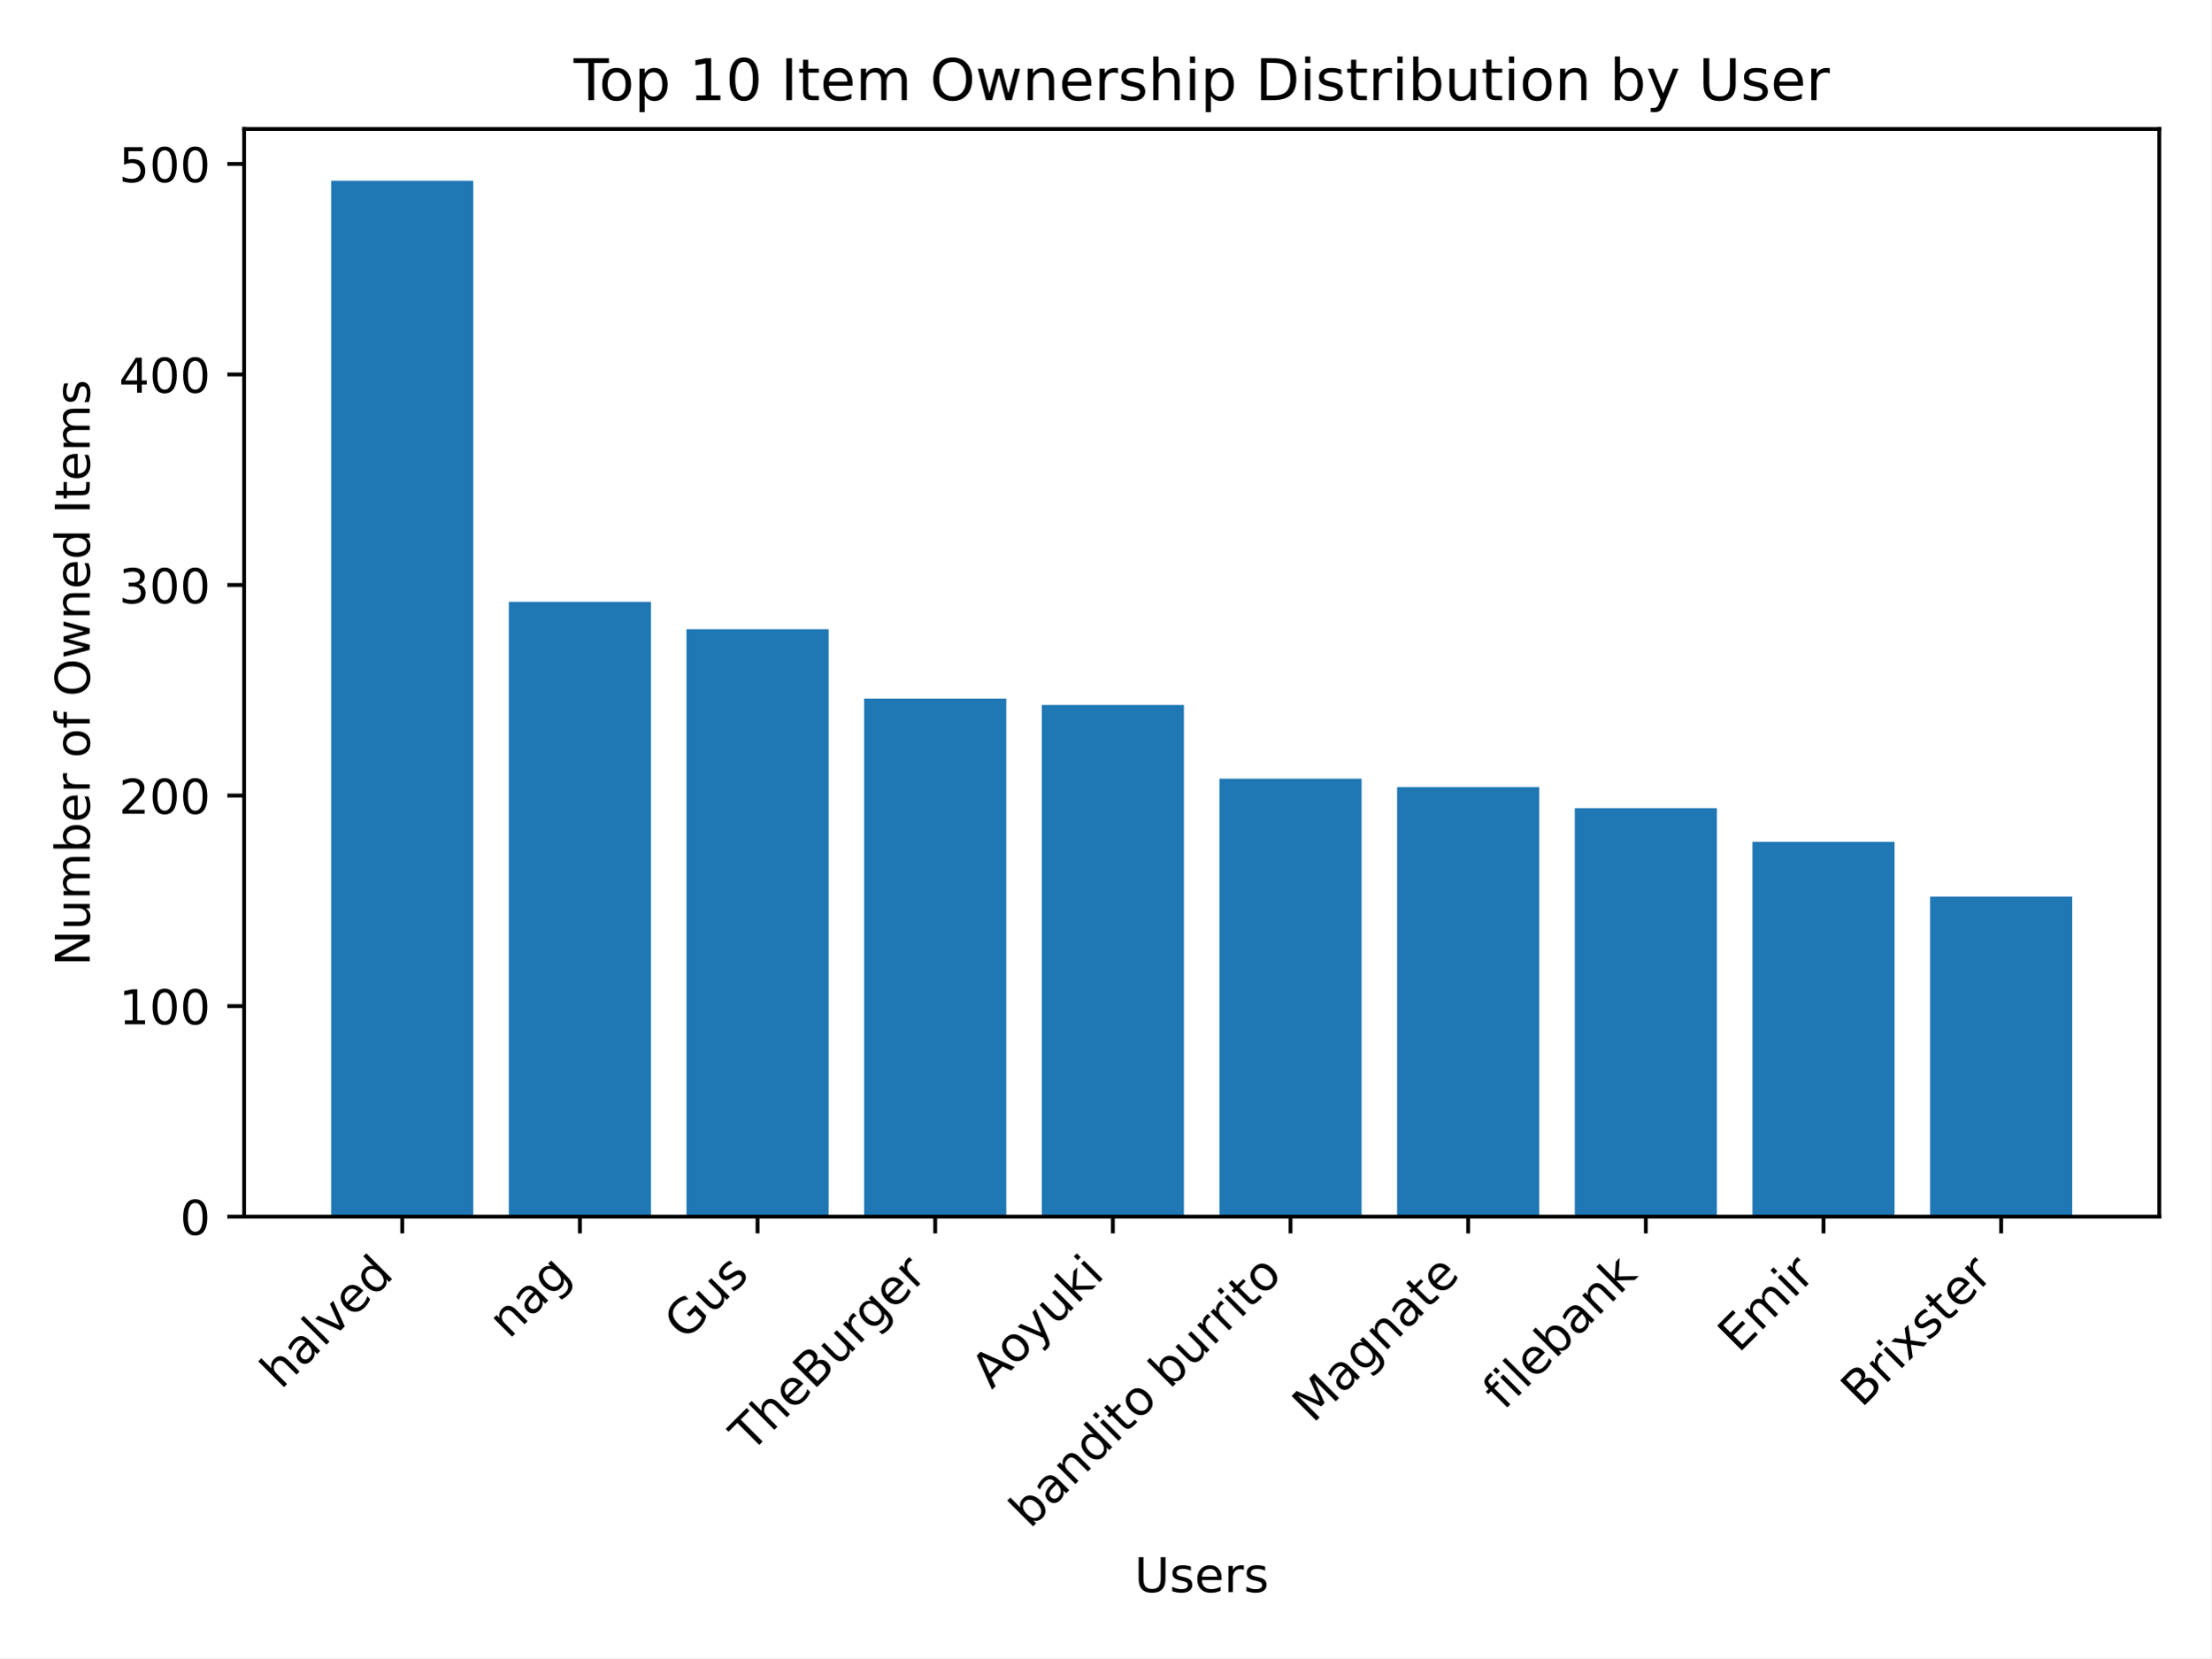
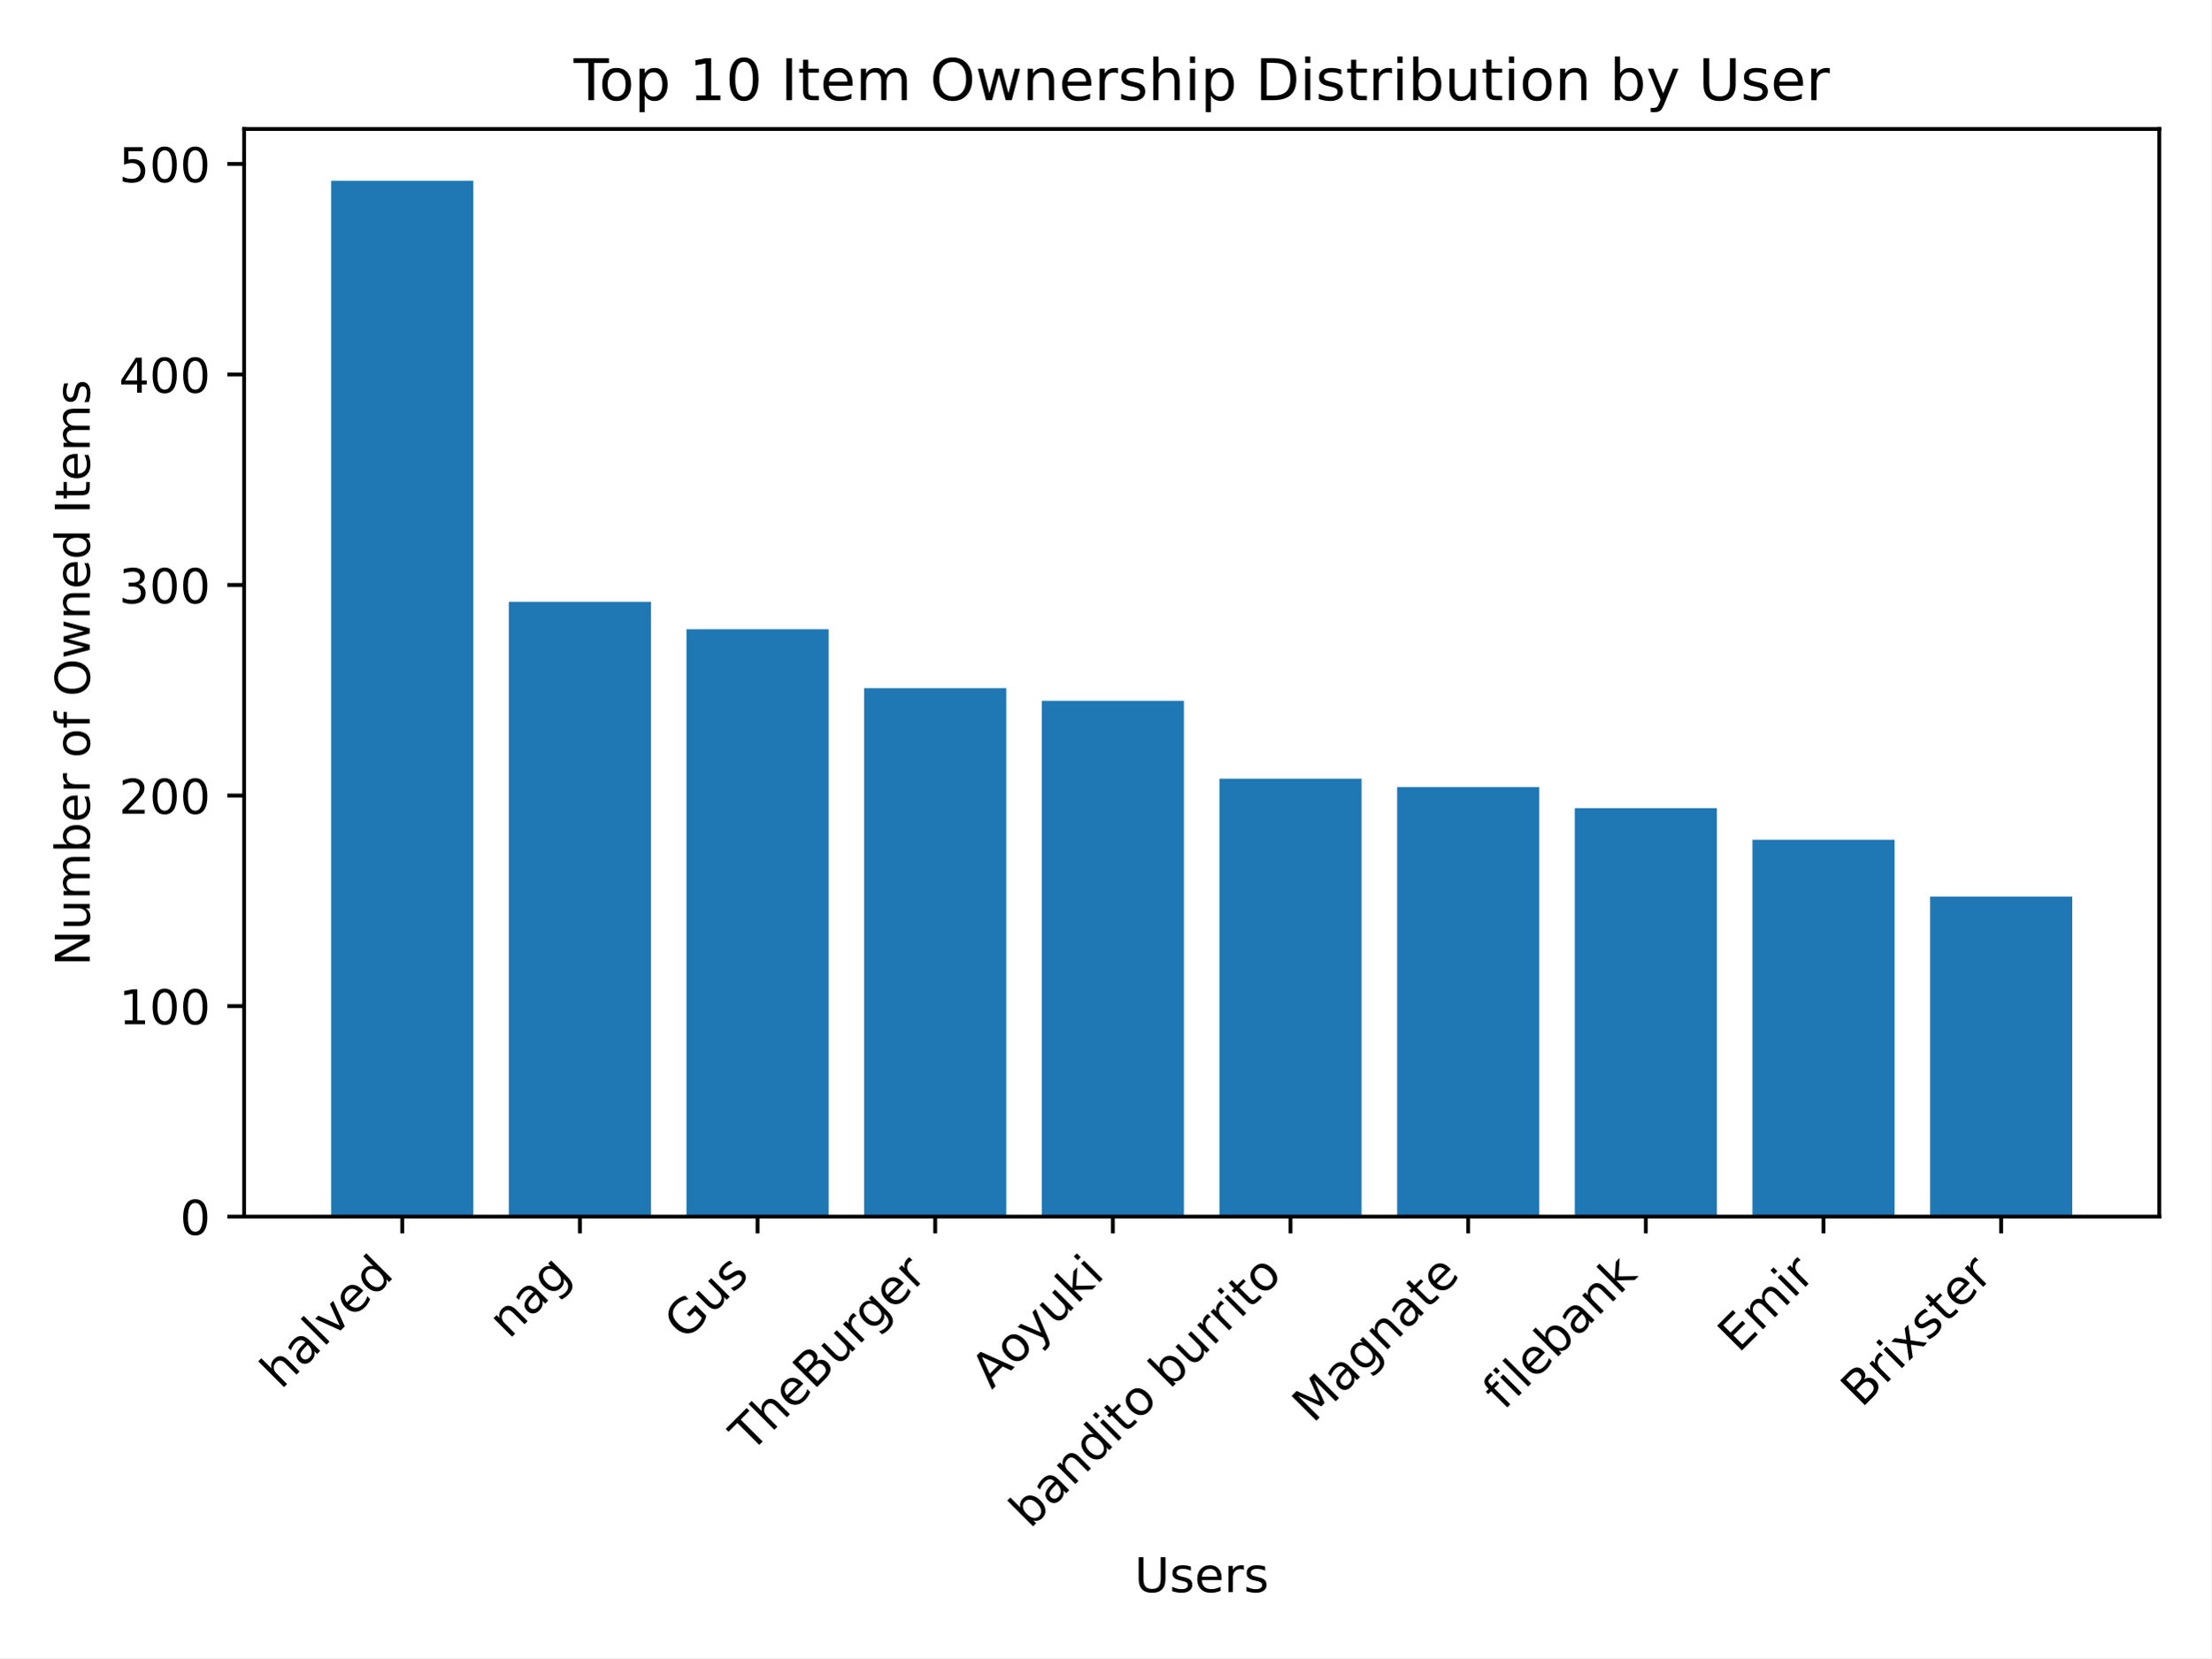
<svg xmlns="http://www.w3.org/2000/svg" xmlns:xlink="http://www.w3.org/1999/xlink" width="460.8pt" height="345.6pt" viewBox="0 0 460.8 345.6" version="1.1">
  <defs>
    <style type="text/css">*{stroke-linejoin: round; stroke-linecap: butt}</style>
  </defs>
  <g id="figure_1">
    <g id="patch_1">
      <path d="M 0 345.6  L 460.8 345.6  L 460.8 0  L 0 0  z " style="fill: #ffffff" />
    </g>
    <g id="axes_1">
      <g id="patch_2">
        <path d="M 50.87 253.581  L 450 253.581  L 450 26.88  L 50.87 26.88  z " style="fill: #ffffff" />
      </g>
      <g id="patch_3">
-         <path d="M 69.012 253.581  L 98.632 253.581  L 98.632 37.675  L 69.012 37.675  z " clip-path="url(#p9bdb648dc7)" style="fill: #1f77b4" />
+         <path d="M 69.012 253.581  L 98.632 253.581  L 98.632 37.675  L 69.012 37.675  z " clip-path="url(#p58c240622d)" style="fill: #1f77b4" />
      </g>
      <g id="patch_4">
-         <path d="M 106.037 253.581  L 135.657 253.581  L 135.657 125.442  L 106.037 125.442  z " clip-path="url(#p9bdb648dc7)" style="fill: #1f77b4" />
+         <path d="M 106.037 253.581  L 135.657 253.581  L 135.657 125.442  L 106.037 125.442  z " clip-path="url(#p58c240622d)" style="fill: #1f77b4" />
      </g>
      <g id="patch_5">
-         <path d="M 143.062 253.581  L 172.682 253.581  L 172.682 131.146  L 143.062 131.146  z " clip-path="url(#p9bdb648dc7)" style="fill: #1f77b4" />
+         <path d="M 143.062 253.581  L 172.682 253.581  L 172.682 131.146  L 143.062 131.146  z " clip-path="url(#p58c240622d)" style="fill: #1f77b4" />
      </g>
      <g id="patch_6">
-         <path d="M 180.087 253.581  L 209.707 253.581  L 209.707 145.628  L 180.087 145.628  z " clip-path="url(#p9bdb648dc7)" style="fill: #1f77b4" />
+         <path d="M 180.087 253.581  L 209.707 253.581  L 209.707 143.434  L 180.087 143.434  z " clip-path="url(#p58c240622d)" style="fill: #1f77b4" />
      </g>
      <g id="patch_7">
-         <path d="M 217.112 253.581  L 246.732 253.581  L 246.732 146.944  L 217.112 146.944  z " clip-path="url(#p9bdb648dc7)" style="fill: #1f77b4" />
+         <path d="M 217.112 253.581  L 246.732 253.581  L 246.732 146.067  L 217.112 146.067  z " clip-path="url(#p58c240622d)" style="fill: #1f77b4" />
      </g>
      <g id="patch_8">
-         <path d="M 254.138 253.581  L 283.758 253.581  L 283.758 162.304  L 254.138 162.304  z " clip-path="url(#p9bdb648dc7)" style="fill: #1f77b4" />
+         <path d="M 254.138 253.581  L 283.758 253.581  L 283.758 162.304  L 254.138 162.304  z " clip-path="url(#p58c240622d)" style="fill: #1f77b4" />
      </g>
      <g id="patch_9">
-         <path d="M 291.163 253.581  L 320.783 253.581  L 320.783 164.059  L 291.163 164.059  z " clip-path="url(#p9bdb648dc7)" style="fill: #1f77b4" />
+         <path d="M 291.163 253.581  L 320.783 253.581  L 320.783 164.059  L 291.163 164.059  z " clip-path="url(#p58c240622d)" style="fill: #1f77b4" />
      </g>
      <g id="patch_10">
-         <path d="M 328.188 253.581  L 357.808 253.581  L 357.808 168.447  L 328.188 168.447  z " clip-path="url(#p9bdb648dc7)" style="fill: #1f77b4" />
+         <path d="M 328.188 253.581  L 357.808 253.581  L 357.808 168.447  L 328.188 168.447  z " clip-path="url(#p58c240622d)" style="fill: #1f77b4" />
      </g>
      <g id="patch_11">
-         <path d="M 365.213 253.581  L 394.833 253.581  L 394.833 175.468  L 365.213 175.468  z " clip-path="url(#p9bdb648dc7)" style="fill: #1f77b4" />
+         <path d="M 365.213 253.581  L 394.833 253.581  L 394.833 175.03  L 365.213 175.03  z " clip-path="url(#p58c240622d)" style="fill: #1f77b4" />
      </g>
      <g id="patch_12">
-         <path d="M 402.238 253.581  L 431.858 253.581  L 431.858 186.878  L 402.238 186.878  z " clip-path="url(#p9bdb648dc7)" style="fill: #1f77b4" />
+         <path d="M 402.238 253.581  L 431.858 253.581  L 431.858 186.878  L 402.238 186.878  z " clip-path="url(#p58c240622d)" style="fill: #1f77b4" />
      </g>
      <g id="matplotlib.axis_1">
        <g id="xtick_1">
          <g id="line2d_1">
            <defs>
-               <path id="mc1e81a8fdf" d="M 0 0  L 0 3.5  " style="stroke: #000000; stroke-width: 0.8" />
+               <path id="m0b0d31727a" d="M 0 0  L 0 3.5  " style="stroke: #000000; stroke-width: 0.8" />
            </defs>
            <g>
-               <use xlink:href="#mc1e81a8fdf" x="83.822" y="253.581" style="stroke: #000000; stroke-width: 0.8" />
+               <use xlink:href="#m0b0d31727a" x="83.822" y="253.581" style="stroke: #000000; stroke-width: 0.8" />
            </g>
          </g>
          <g id="text_1">
            <g transform="translate(58.54764 289.7576) rotate(-45) scale(0.1 -0.1)">
              <defs>
                <path id="DejaVuSans-68" d="M 3513 2113  L 3513 0  L 2938 0  L 2938 2094  Q 2938 2591 2744 2837  Q 2550 3084 2163 3084  Q 1697 3084 1428 2787  Q 1159 2491 1159 1978  L 1159 0  L 581 0  L 581 4863  L 1159 4863  L 1159 2956  Q 1366 3272 1645 3428  Q 1925 3584 2291 3584  Q 2894 3584 3203 3211  Q 3513 2838 3513 2113  z " transform="scale(0.015625)" />
                <path id="DejaVuSans-61" d="M 2194 1759  Q 1497 1759 1228 1600  Q 959 1441 959 1056  Q 959 750 1161 570  Q 1363 391 1709 391  Q 2188 391 2477 730  Q 2766 1069 2766 1631  L 2766 1759  L 2194 1759  z M 3341 1997  L 3341 0  L 2766 0  L 2766 531  Q 2569 213 2275 61  Q 1981 -91 1556 -91  Q 1019 -91 701 211  Q 384 513 384 1019  Q 384 1609 779 1909  Q 1175 2209 1959 2209  L 2766 2209  L 2766 2266  Q 2766 2663 2505 2880  Q 2244 3097 1772 3097  Q 1472 3097 1187 3025  Q 903 2953 641 2809  L 641 3341  Q 956 3463 1253 3523  Q 1550 3584 1831 3584  Q 2591 3584 2966 3190  Q 3341 2797 3341 1997  z " transform="scale(0.015625)" />
                <path id="DejaVuSans-6c" d="M 603 4863  L 1178 4863  L 1178 0  L 603 0  L 603 4863  z " transform="scale(0.015625)" />
                <path id="DejaVuSans-76" d="M 191 3500  L 800 3500  L 1894 563  L 2988 3500  L 3597 3500  L 2284 0  L 1503 0  L 191 3500  z " transform="scale(0.015625)" />
                <path id="DejaVuSans-65" d="M 3597 1894  L 3597 1613  L 953 1613  Q 991 1019 1311 708  Q 1631 397 2203 397  Q 2534 397 2845 478  Q 3156 559 3463 722  L 3463 178  Q 3153 47 2828 -22  Q 2503 -91 2169 -91  Q 1331 -91 842 396  Q 353 884 353 1716  Q 353 2575 817 3079  Q 1281 3584 2069 3584  Q 2775 3584 3186 3129  Q 3597 2675 3597 1894  z M 3022 2063  Q 3016 2534 2758 2815  Q 2500 3097 2075 3097  Q 1594 3097 1305 2825  Q 1016 2553 972 2059  L 3022 2063  z " transform="scale(0.015625)" />
                <path id="DejaVuSans-64" d="M 2906 2969  L 2906 4863  L 3481 4863  L 3481 0  L 2906 0  L 2906 525  Q 2725 213 2448 61  Q 2172 -91 1784 -91  Q 1150 -91 751 415  Q 353 922 353 1747  Q 353 2572 751 3078  Q 1150 3584 1784 3584  Q 2172 3584 2448 3432  Q 2725 3281 2906 2969  z M 947 1747  Q 947 1113 1208 752  Q 1469 391 1925 391  Q 2381 391 2643 752  Q 2906 1113 2906 1747  Q 2906 2381 2643 2742  Q 2381 3103 1925 3103  Q 1469 3103 1208 2742  Q 947 2381 947 1747  z " transform="scale(0.015625)" />
              </defs>
              <use xlink:href="#DejaVuSans-68" />
              <use xlink:href="#DejaVuSans-61" transform="translate(63.37891 0)" />
              <use xlink:href="#DejaVuSans-6c" transform="translate(124.6582 0)" />
              <use xlink:href="#DejaVuSans-76" transform="translate(152.4414 0)" />
              <use xlink:href="#DejaVuSans-65" transform="translate(211.6211 0)" />
              <use xlink:href="#DejaVuSans-64" transform="translate(273.1445 0)" />
            </g>
          </g>
        </g>
        <g id="xtick_2">
          <g id="line2d_2">
            <g>
-               <use xlink:href="#mc1e81a8fdf" x="120.847" y="253.581" style="stroke: #000000; stroke-width: 0.8" />
+               <use xlink:href="#m0b0d31727a" x="120.847" y="253.581" style="stroke: #000000; stroke-width: 0.8" />
            </g>
          </g>
          <g id="text_2">
            <g transform="translate(106.0732 279.257) rotate(-45) scale(0.1 -0.1)">
              <defs>
                <path id="DejaVuSans-6e" d="M 3513 2113  L 3513 0  L 2938 0  L 2938 2094  Q 2938 2591 2744 2837  Q 2550 3084 2163 3084  Q 1697 3084 1428 2787  Q 1159 2491 1159 1978  L 1159 0  L 581 0  L 581 3500  L 1159 3500  L 1159 2956  Q 1366 3272 1645 3428  Q 1925 3584 2291 3584  Q 2894 3584 3203 3211  Q 3513 2838 3513 2113  z " transform="scale(0.015625)" />
                <path id="DejaVuSans-67" d="M 2906 1791  Q 2906 2416 2648 2759  Q 2391 3103 1925 3103  Q 1463 3103 1205 2759  Q 947 2416 947 1791  Q 947 1169 1205 825  Q 1463 481 1925 481  Q 2391 481 2648 825  Q 2906 1169 2906 1791  z M 3481 434  Q 3481 -459 3084 -895  Q 2688 -1331 1869 -1331  Q 1566 -1331 1297 -1286  Q 1028 -1241 775 -1147  L 775 -588  Q 1028 -725 1275 -790  Q 1522 -856 1778 -856  Q 2344 -856 2625 -561  Q 2906 -266 2906 331  L 2906 616  Q 2728 306 2450 153  Q 2172 0 1784 0  Q 1141 0 747 490  Q 353 981 353 1791  Q 353 2603 747 3093  Q 1141 3584 1784 3584  Q 2172 3584 2450 3431  Q 2728 3278 2906 2969  L 2906 3500  L 3481 3500  L 3481 434  z " transform="scale(0.015625)" />
              </defs>
              <use xlink:href="#DejaVuSans-6e" />
              <use xlink:href="#DejaVuSans-61" transform="translate(63.37891 0)" />
              <use xlink:href="#DejaVuSans-67" transform="translate(124.6582 0)" />
            </g>
          </g>
        </g>
        <g id="xtick_3">
          <g id="line2d_3">
            <g>
-               <use xlink:href="#mc1e81a8fdf" x="157.872" y="253.581" style="stroke: #000000; stroke-width: 0.8" />
+               <use xlink:href="#m0b0d31727a" x="157.872" y="253.581" style="stroke: #000000; stroke-width: 0.8" />
            </g>
          </g>
          <g id="text_3">
            <g transform="translate(142.758 279.5973) rotate(-45) scale(0.1 -0.1)">
              <defs>
                <path id="DejaVuSans-47" d="M 3809 666  L 3809 1919  L 2778 1919  L 2778 2438  L 4434 2438  L 4434 434  Q 4069 175 3628 42  Q 3188 -91 2688 -91  Q 1594 -91 976 548  Q 359 1188 359 2328  Q 359 3472 976 4111  Q 1594 4750 2688 4750  Q 3144 4750 3555 4637  Q 3966 4525 4313 4306  L 4313 3634  Q 3963 3931 3569 4081  Q 3175 4231 2741 4231  Q 1884 4231 1454 3753  Q 1025 3275 1025 2328  Q 1025 1384 1454 906  Q 1884 428 2741 428  Q 3075 428 3337 486  Q 3600 544 3809 666  z " transform="scale(0.015625)" />
                <path id="DejaVuSans-75" d="M 544 1381  L 544 3500  L 1119 3500  L 1119 1403  Q 1119 906 1312 657  Q 1506 409 1894 409  Q 2359 409 2629 706  Q 2900 1003 2900 1516  L 2900 3500  L 3475 3500  L 3475 0  L 2900 0  L 2900 538  Q 2691 219 2414 64  Q 2138 -91 1772 -91  Q 1169 -91 856 284  Q 544 659 544 1381  z M 1991 3584  L 1991 3584  z " transform="scale(0.015625)" />
                <path id="DejaVuSans-73" d="M 2834 3397  L 2834 2853  Q 2591 2978 2328 3040  Q 2066 3103 1784 3103  Q 1356 3103 1142 2972  Q 928 2841 928 2578  Q 928 2378 1081 2264  Q 1234 2150 1697 2047  L 1894 2003  Q 2506 1872 2764 1633  Q 3022 1394 3022 966  Q 3022 478 2636 193  Q 2250 -91 1575 -91  Q 1294 -91 989 -36  Q 684 19 347 128  L 347 722  Q 666 556 975 473  Q 1284 391 1588 391  Q 1994 391 2212 530  Q 2431 669 2431 922  Q 2431 1156 2273 1281  Q 2116 1406 1581 1522  L 1381 1569  Q 847 1681 609 1914  Q 372 2147 372 2553  Q 372 3047 722 3315  Q 1072 3584 1716 3584  Q 2034 3584 2315 3537  Q 2597 3491 2834 3397  z " transform="scale(0.015625)" />
              </defs>
              <use xlink:href="#DejaVuSans-47" />
              <use xlink:href="#DejaVuSans-75" transform="translate(77.49023 0)" />
              <use xlink:href="#DejaVuSans-73" transform="translate(140.8691 0)" />
            </g>
          </g>
        </g>
        <g id="xtick_4">
          <g id="line2d_4">
            <g>
-               <use xlink:href="#mc1e81a8fdf" x="194.897" y="253.581" style="stroke: #000000; stroke-width: 0.8" />
+               <use xlink:href="#m0b0d31727a" x="194.897" y="253.581" style="stroke: #000000; stroke-width: 0.8" />
            </g>
          </g>
          <g id="text_4">
            <g transform="translate(156.4131 302.9672) rotate(-45) scale(0.1 -0.1)">
              <defs>
                <path id="DejaVuSans-54" d="M -19 4666  L 3928 4666  L 3928 4134  L 2272 4134  L 2272 0  L 1638 0  L 1638 4134  L -19 4134  L -19 4666  z " transform="scale(0.015625)" />
                <path id="DejaVuSans-42" d="M 1259 2228  L 1259 519  L 2272 519  Q 2781 519 3026 730  Q 3272 941 3272 1375  Q 3272 1813 3026 2020  Q 2781 2228 2272 2228  L 1259 2228  z M 1259 4147  L 1259 2741  L 2194 2741  Q 2656 2741 2882 2914  Q 3109 3088 3109 3444  Q 3109 3797 2882 3972  Q 2656 4147 2194 4147  L 1259 4147  z M 628 4666  L 2241 4666  Q 2963 4666 3353 4366  Q 3744 4066 3744 3513  Q 3744 3084 3544 2831  Q 3344 2578 2956 2516  Q 3422 2416 3680 2098  Q 3938 1781 3938 1306  Q 3938 681 3513 340  Q 3088 0 2303 0  L 628 0  L 628 4666  z " transform="scale(0.015625)" />
                <path id="DejaVuSans-72" d="M 2631 2963  Q 2534 3019 2420 3045  Q 2306 3072 2169 3072  Q 1681 3072 1420 2755  Q 1159 2438 1159 1844  L 1159 0  L 581 0  L 581 3500  L 1159 3500  L 1159 2956  Q 1341 3275 1631 3429  Q 1922 3584 2338 3584  Q 2397 3584 2469 3576  Q 2541 3569 2628 3553  L 2631 2963  z " transform="scale(0.015625)" />
              </defs>
              <use xlink:href="#DejaVuSans-54" />
              <use xlink:href="#DejaVuSans-68" transform="translate(61.08398 0)" />
              <use xlink:href="#DejaVuSans-65" transform="translate(124.4629 0)" />
              <use xlink:href="#DejaVuSans-42" transform="translate(185.9863 0)" />
              <use xlink:href="#DejaVuSans-75" transform="translate(254.5898 0)" />
              <use xlink:href="#DejaVuSans-72" transform="translate(317.9688 0)" />
              <use xlink:href="#DejaVuSans-67" transform="translate(357.332 0)" />
              <use xlink:href="#DejaVuSans-65" transform="translate(420.8086 0)" />
              <use xlink:href="#DejaVuSans-72" transform="translate(482.332 0)" />
            </g>
          </g>
        </g>
        <g id="xtick_5">
          <g id="line2d_5">
            <g>
-               <use xlink:href="#mc1e81a8fdf" x="231.922" y="253.581" style="stroke: #000000; stroke-width: 0.8" />
+               <use xlink:href="#m0b0d31727a" x="231.922" y="253.581" style="stroke: #000000; stroke-width: 0.8" />
            </g>
          </g>
          <g id="text_5">
            <g transform="translate(206.6865 289.7189) rotate(-45) scale(0.1 -0.1)">
              <defs>
                <path id="DejaVuSans-41" d="M 2188 4044  L 1331 1722  L 3047 1722  L 2188 4044  z M 1831 4666  L 2547 4666  L 4325 0  L 3669 0  L 3244 1197  L 1141 1197  L 716 0  L 50 0  L 1831 4666  z " transform="scale(0.015625)" />
                <path id="DejaVuSans-6f" d="M 1959 3097  Q 1497 3097 1228 2736  Q 959 2375 959 1747  Q 959 1119 1226 758  Q 1494 397 1959 397  Q 2419 397 2687 759  Q 2956 1122 2956 1747  Q 2956 2369 2687 2733  Q 2419 3097 1959 3097  z M 1959 3584  Q 2709 3584 3137 3096  Q 3566 2609 3566 1747  Q 3566 888 3137 398  Q 2709 -91 1959 -91  Q 1206 -91 779 398  Q 353 888 353 1747  Q 353 2609 779 3096  Q 1206 3584 1959 3584  z " transform="scale(0.015625)" />
                <path id="DejaVuSans-79" d="M 2059 -325  Q 1816 -950 1584 -1140  Q 1353 -1331 966 -1331  L 506 -1331  L 506 -850  L 844 -850  Q 1081 -850 1212 -737  Q 1344 -625 1503 -206  L 1606 56  L 191 3500  L 800 3500  L 1894 763  L 2988 3500  L 3597 3500  L 2059 -325  z " transform="scale(0.015625)" />
                <path id="DejaVuSans-6b" d="M 581 4863  L 1159 4863  L 1159 1991  L 2875 3500  L 3609 3500  L 1753 1863  L 3688 0  L 2938 0  L 1159 1709  L 1159 0  L 581 0  L 581 4863  z " transform="scale(0.015625)" />
                <path id="DejaVuSans-69" d="M 603 3500  L 1178 3500  L 1178 0  L 603 0  L 603 3500  z M 603 4863  L 1178 4863  L 1178 4134  L 603 4134  L 603 4863  z " transform="scale(0.015625)" />
              </defs>
              <use xlink:href="#DejaVuSans-41" />
              <use xlink:href="#DejaVuSans-6f" transform="translate(66.6582 0)" />
              <use xlink:href="#DejaVuSans-79" transform="translate(127.8398 0)" />
              <use xlink:href="#DejaVuSans-75" transform="translate(187.0195 0)" />
              <use xlink:href="#DejaVuSans-6b" transform="translate(250.3984 0)" />
              <use xlink:href="#DejaVuSans-69" transform="translate(308.3086 0)" />
            </g>
          </g>
        </g>
        <g id="xtick_6">
          <g id="line2d_6">
            <g>
-               <use xlink:href="#mc1e81a8fdf" x="268.948" y="253.581" style="stroke: #000000; stroke-width: 0.8" />
+               <use xlink:href="#m0b0d31727a" x="268.948" y="253.581" style="stroke: #000000; stroke-width: 0.8" />
            </g>
          </g>
          <g id="text_6">
            <g transform="translate(214.6506 318.7799) rotate(-45) scale(0.1 -0.1)">
              <defs>
                <path id="DejaVuSans-62" d="M 3116 1747  Q 3116 2381 2855 2742  Q 2594 3103 2138 3103  Q 1681 3103 1420 2742  Q 1159 2381 1159 1747  Q 1159 1113 1420 752  Q 1681 391 2138 391  Q 2594 391 2855 752  Q 3116 1113 3116 1747  z M 1159 2969  Q 1341 3281 1617 3432  Q 1894 3584 2278 3584  Q 2916 3584 3314 3078  Q 3713 2572 3713 1747  Q 3713 922 3314 415  Q 2916 -91 2278 -91  Q 1894 -91 1617 61  Q 1341 213 1159 525  L 1159 0  L 581 0  L 581 4863  L 1159 4863  L 1159 2969  z " transform="scale(0.015625)" />
                <path id="DejaVuSans-74" d="M 1172 4494  L 1172 3500  L 2356 3500  L 2356 3053  L 1172 3053  L 1172 1153  Q 1172 725 1289 603  Q 1406 481 1766 481  L 2356 481  L 2356 0  L 1766 0  Q 1100 0 847 248  Q 594 497 594 1153  L 594 3053  L 172 3053  L 172 3500  L 594 3500  L 594 4494  L 1172 4494  z " transform="scale(0.015625)" />
                <path id="DejaVuSans-20" transform="scale(0.015625)" />
              </defs>
              <use xlink:href="#DejaVuSans-62" />
              <use xlink:href="#DejaVuSans-61" transform="translate(63.47656 0)" />
              <use xlink:href="#DejaVuSans-6e" transform="translate(124.7559 0)" />
              <use xlink:href="#DejaVuSans-64" transform="translate(188.1348 0)" />
              <use xlink:href="#DejaVuSans-69" transform="translate(251.6113 0)" />
              <use xlink:href="#DejaVuSans-74" transform="translate(279.3945 0)" />
              <use xlink:href="#DejaVuSans-6f" transform="translate(318.6035 0)" />
              <use xlink:href="#DejaVuSans-20" transform="translate(379.7852 0)" />
              <use xlink:href="#DejaVuSans-62" transform="translate(411.5723 0)" />
              <use xlink:href="#DejaVuSans-75" transform="translate(475.0488 0)" />
              <use xlink:href="#DejaVuSans-72" transform="translate(538.4277 0)" />
              <use xlink:href="#DejaVuSans-72" transform="translate(577.791 0)" />
              <use xlink:href="#DejaVuSans-69" transform="translate(618.9043 0)" />
              <use xlink:href="#DejaVuSans-74" transform="translate(646.6875 0)" />
              <use xlink:href="#DejaVuSans-6f" transform="translate(685.8965 0)" />
            </g>
          </g>
        </g>
        <g id="xtick_7">
          <g id="line2d_7">
            <g>
-               <use xlink:href="#mc1e81a8fdf" x="305.973" y="253.581" style="stroke: #000000; stroke-width: 0.8" />
+               <use xlink:href="#m0b0d31727a" x="305.973" y="253.581" style="stroke: #000000; stroke-width: 0.8" />
            </g>
          </g>
          <g id="text_7">
            <g transform="translate(273.6412 296.8143) rotate(-45) scale(0.1 -0.1)">
              <defs>
                <path id="DejaVuSans-4d" d="M 628 4666  L 1569 4666  L 2759 1491  L 3956 4666  L 4897 4666  L 4897 0  L 4281 0  L 4281 4097  L 3078 897  L 2444 897  L 1241 4097  L 1241 0  L 628 0  L 628 4666  z " transform="scale(0.015625)" />
              </defs>
              <use xlink:href="#DejaVuSans-4d" />
              <use xlink:href="#DejaVuSans-61" transform="translate(86.2793 0)" />
              <use xlink:href="#DejaVuSans-67" transform="translate(147.5586 0)" />
              <use xlink:href="#DejaVuSans-6e" transform="translate(211.0352 0)" />
              <use xlink:href="#DejaVuSans-61" transform="translate(274.4141 0)" />
              <use xlink:href="#DejaVuSans-74" transform="translate(335.6934 0)" />
              <use xlink:href="#DejaVuSans-65" transform="translate(374.9023 0)" />
            </g>
          </g>
        </g>
        <g id="xtick_8">
          <g id="line2d_8">
            <g>
-               <use xlink:href="#mc1e81a8fdf" x="342.998" y="253.581" style="stroke: #000000; stroke-width: 0.8" />
+               <use xlink:href="#m0b0d31727a" x="342.998" y="253.581" style="stroke: #000000; stroke-width: 0.8" />
            </g>
          </g>
          <g id="text_8">
            <g transform="translate(313.3599 294.1206) rotate(-45) scale(0.1 -0.1)">
              <defs>
                <path id="DejaVuSans-66" d="M 2375 4863  L 2375 4384  L 1825 4384  Q 1516 4384 1395 4259  Q 1275 4134 1275 3809  L 1275 3500  L 2222 3500  L 2222 3053  L 1275 3053  L 1275 0  L 697 0  L 697 3053  L 147 3053  L 147 3500  L 697 3500  L 697 3744  Q 697 4328 969 4595  Q 1241 4863 1831 4863  L 2375 4863  z " transform="scale(0.015625)" />
              </defs>
              <use xlink:href="#DejaVuSans-66" />
              <use xlink:href="#DejaVuSans-69" transform="translate(35.20508 0)" />
              <use xlink:href="#DejaVuSans-6c" transform="translate(62.98828 0)" />
              <use xlink:href="#DejaVuSans-65" transform="translate(90.77148 0)" />
              <use xlink:href="#DejaVuSans-62" transform="translate(152.2949 0)" />
              <use xlink:href="#DejaVuSans-61" transform="translate(215.7715 0)" />
              <use xlink:href="#DejaVuSans-6e" transform="translate(277.0508 0)" />
              <use xlink:href="#DejaVuSans-6b" transform="translate(340.4297 0)" />
            </g>
          </g>
        </g>
        <g id="xtick_9">
          <g id="line2d_9">
            <g>
-               <use xlink:href="#mc1e81a8fdf" x="380.023" y="253.581" style="stroke: #000000; stroke-width: 0.8" />
+               <use xlink:href="#m0b0d31727a" x="380.023" y="253.581" style="stroke: #000000; stroke-width: 0.8" />
            </g>
          </g>
          <g id="text_9">
            <g transform="translate(362.3251 282.1805) rotate(-45) scale(0.1 -0.1)">
              <defs>
                <path id="DejaVuSans-45" d="M 628 4666  L 3578 4666  L 3578 4134  L 1259 4134  L 1259 2753  L 3481 2753  L 3481 2222  L 1259 2222  L 1259 531  L 3634 531  L 3634 0  L 628 0  L 628 4666  z " transform="scale(0.015625)" />
                <path id="DejaVuSans-6d" d="M 3328 2828  Q 3544 3216 3844 3400  Q 4144 3584 4550 3584  Q 5097 3584 5394 3201  Q 5691 2819 5691 2113  L 5691 0  L 5113 0  L 5113 2094  Q 5113 2597 4934 2840  Q 4756 3084 4391 3084  Q 3944 3084 3684 2787  Q 3425 2491 3425 1978  L 3425 0  L 2847 0  L 2847 2094  Q 2847 2600 2669 2842  Q 2491 3084 2119 3084  Q 1678 3084 1418 2786  Q 1159 2488 1159 1978  L 1159 0  L 581 0  L 581 3500  L 1159 3500  L 1159 2956  Q 1356 3278 1631 3431  Q 1906 3584 2284 3584  Q 2666 3584 2933 3390  Q 3200 3197 3328 2828  z " transform="scale(0.015625)" />
              </defs>
              <use xlink:href="#DejaVuSans-45" />
              <use xlink:href="#DejaVuSans-6d" transform="translate(63.18359 0)" />
              <use xlink:href="#DejaVuSans-69" transform="translate(160.5957 0)" />
              <use xlink:href="#DejaVuSans-72" transform="translate(188.3789 0)" />
            </g>
          </g>
        </g>
        <g id="xtick_10">
          <g id="line2d_10">
            <g>
-               <use xlink:href="#mc1e81a8fdf" x="417.048" y="253.581" style="stroke: #000000; stroke-width: 0.8" />
+               <use xlink:href="#m0b0d31727a" x="417.048" y="253.581" style="stroke: #000000; stroke-width: 0.8" />
            </g>
          </g>
          <g id="text_10">
            <g transform="translate(387.9558 293.5748) rotate(-45) scale(0.1 -0.1)">
              <defs>
                <path id="DejaVuSans-78" d="M 3513 3500  L 2247 1797  L 3578 0  L 2900 0  L 1881 1375  L 863 0  L 184 0  L 1544 1831  L 300 3500  L 978 3500  L 1906 2253  L 2834 3500  L 3513 3500  z " transform="scale(0.015625)" />
              </defs>
              <use xlink:href="#DejaVuSans-42" />
              <use xlink:href="#DejaVuSans-72" transform="translate(68.60352 0)" />
              <use xlink:href="#DejaVuSans-69" transform="translate(109.7168 0)" />
              <use xlink:href="#DejaVuSans-78" transform="translate(137.5 0)" />
              <use xlink:href="#DejaVuSans-73" transform="translate(196.6797 0)" />
              <use xlink:href="#DejaVuSans-74" transform="translate(248.7793 0)" />
              <use xlink:href="#DejaVuSans-65" transform="translate(287.9883 0)" />
              <use xlink:href="#DejaVuSans-72" transform="translate(349.5117 0)" />
            </g>
          </g>
        </g>
        <g id="text_11">
          <g transform="translate(236.4342 331.8489) scale(0.1 -0.1)">
            <defs>
              <path id="DejaVuSans-55" d="M 556 4666  L 1191 4666  L 1191 1831  Q 1191 1081 1462 751  Q 1734 422 2344 422  Q 2950 422 3222 751  Q 3494 1081 3494 1831  L 3494 4666  L 4128 4666  L 4128 1753  Q 4128 841 3676 375  Q 3225 -91 2344 -91  Q 1459 -91 1007 375  Q 556 841 556 1753  L 556 4666  z " transform="scale(0.015625)" />
            </defs>
            <use xlink:href="#DejaVuSans-55" />
            <use xlink:href="#DejaVuSans-73" transform="translate(73.19336 0)" />
            <use xlink:href="#DejaVuSans-65" transform="translate(125.293 0)" />
            <use xlink:href="#DejaVuSans-72" transform="translate(186.8164 0)" />
            <use xlink:href="#DejaVuSans-73" transform="translate(227.9297 0)" />
          </g>
        </g>
      </g>
      <g id="matplotlib.axis_2">
        <g id="ytick_1">
          <g id="line2d_11">
            <defs>
-               <path id="m4640f72d06" d="M 0 0  L -3.5 0  " style="stroke: #000000; stroke-width: 0.8" />
+               <path id="md7fe1ec8e8" d="M 0 0  L -3.5 0  " style="stroke: #000000; stroke-width: 0.8" />
            </defs>
            <g>
-               <use xlink:href="#m4640f72d06" x="50.87" y="253.581" style="stroke: #000000; stroke-width: 0.8" />
+               <use xlink:href="#md7fe1ec8e8" x="50.87" y="253.581" style="stroke: #000000; stroke-width: 0.8" />
            </g>
          </g>
          <g id="text_12">
            <g transform="translate(37.5075 257.3798) scale(0.1 -0.1)">
              <defs>
                <path id="DejaVuSans-30" d="M 2034 4250  Q 1547 4250 1301 3770  Q 1056 3291 1056 2328  Q 1056 1369 1301 889  Q 1547 409 2034 409  Q 2525 409 2770 889  Q 3016 1369 3016 2328  Q 3016 3291 2770 3770  Q 2525 4250 2034 4250  z M 2034 4750  Q 2819 4750 3233 4129  Q 3647 3509 3647 2328  Q 3647 1150 3233 529  Q 2819 -91 2034 -91  Q 1250 -91 836 529  Q 422 1150 422 2328  Q 422 3509 836 4129  Q 1250 4750 2034 4750  z " transform="scale(0.015625)" />
              </defs>
              <use xlink:href="#DejaVuSans-30" />
            </g>
          </g>
        </g>
        <g id="ytick_2">
          <g id="line2d_12">
            <g>
-               <use xlink:href="#m4640f72d06" x="50.87" y="209.697" style="stroke: #000000; stroke-width: 0.8" />
+               <use xlink:href="#md7fe1ec8e8" x="50.87" y="209.697" style="stroke: #000000; stroke-width: 0.8" />
            </g>
          </g>
          <g id="text_13">
            <g transform="translate(24.7825 213.4966) scale(0.1 -0.1)">
              <defs>
                <path id="DejaVuSans-31" d="M 794 531  L 1825 531  L 1825 4091  L 703 3866  L 703 4441  L 1819 4666  L 2450 4666  L 2450 531  L 3481 531  L 3481 0  L 794 0  L 794 531  z " transform="scale(0.015625)" />
              </defs>
              <use xlink:href="#DejaVuSans-31" />
              <use xlink:href="#DejaVuSans-30" transform="translate(63.62305 0)" />
              <use xlink:href="#DejaVuSans-30" transform="translate(127.2461 0)" />
            </g>
          </g>
        </g>
        <g id="ytick_3">
          <g id="line2d_13">
            <g>
-               <use xlink:href="#m4640f72d06" x="50.87" y="165.814" style="stroke: #000000; stroke-width: 0.8" />
+               <use xlink:href="#md7fe1ec8e8" x="50.87" y="165.814" style="stroke: #000000; stroke-width: 0.8" />
            </g>
          </g>
          <g id="text_14">
            <g transform="translate(24.7825 169.6134) scale(0.1 -0.1)">
              <defs>
                <path id="DejaVuSans-32" d="M 1228 531  L 3431 531  L 3431 0  L 469 0  L 469 531  Q 828 903 1448 1529  Q 2069 2156 2228 2338  Q 2531 2678 2651 2914  Q 2772 3150 2772 3378  Q 2772 3750 2511 3984  Q 2250 4219 1831 4219  Q 1534 4219 1204 4116  Q 875 4013 500 3803  L 500 4441  Q 881 4594 1212 4672  Q 1544 4750 1819 4750  Q 2544 4750 2975 4387  Q 3406 4025 3406 3419  Q 3406 3131 3298 2873  Q 3191 2616 2906 2266  Q 2828 2175 2409 1742  Q 1991 1309 1228 531  z " transform="scale(0.015625)" />
              </defs>
              <use xlink:href="#DejaVuSans-32" />
              <use xlink:href="#DejaVuSans-30" transform="translate(63.62305 0)" />
              <use xlink:href="#DejaVuSans-30" transform="translate(127.2461 0)" />
            </g>
          </g>
        </g>
        <g id="ytick_4">
          <g id="line2d_14">
            <g>
-               <use xlink:href="#m4640f72d06" x="50.87" y="121.931" style="stroke: #000000; stroke-width: 0.8" />
+               <use xlink:href="#md7fe1ec8e8" x="50.87" y="121.931" style="stroke: #000000; stroke-width: 0.8" />
            </g>
          </g>
          <g id="text_15">
            <g transform="translate(24.7825 125.7302) scale(0.1 -0.1)">
              <defs>
                <path id="DejaVuSans-33" d="M 2597 2516  Q 3050 2419 3304 2112  Q 3559 1806 3559 1356  Q 3559 666 3084 287  Q 2609 -91 1734 -91  Q 1441 -91 1130 -33  Q 819 25 488 141  L 488 750  Q 750 597 1062 519  Q 1375 441 1716 441  Q 2309 441 2620 675  Q 2931 909 2931 1356  Q 2931 1769 2642 2001  Q 2353 2234 1838 2234  L 1294 2234  L 1294 2753  L 1863 2753  Q 2328 2753 2575 2939  Q 2822 3125 2822 3475  Q 2822 3834 2567 4026  Q 2313 4219 1838 4219  Q 1578 4219 1281 4162  Q 984 4106 628 3988  L 628 4550  Q 988 4650 1302 4700  Q 1616 4750 1894 4750  Q 2613 4750 3031 4423  Q 3450 4097 3450 3541  Q 3450 3153 3228 2886  Q 3006 2619 2597 2516  z " transform="scale(0.015625)" />
              </defs>
              <use xlink:href="#DejaVuSans-33" />
              <use xlink:href="#DejaVuSans-30" transform="translate(63.62305 0)" />
              <use xlink:href="#DejaVuSans-30" transform="translate(127.2461 0)" />
            </g>
          </g>
        </g>
        <g id="ytick_5">
          <g id="line2d_15">
            <g>
-               <use xlink:href="#m4640f72d06" x="50.87" y="78.048" style="stroke: #000000; stroke-width: 0.8" />
+               <use xlink:href="#md7fe1ec8e8" x="50.87" y="78.048" style="stroke: #000000; stroke-width: 0.8" />
            </g>
          </g>
          <g id="text_16">
            <g transform="translate(24.7825 81.84702) scale(0.1 -0.1)">
              <defs>
                <path id="DejaVuSans-34" d="M 2419 4116  L 825 1625  L 2419 1625  L 2419 4116  z M 2253 4666  L 3047 4666  L 3047 1625  L 3713 1625  L 3713 1100  L 3047 1100  L 3047 0  L 2419 0  L 2419 1100  L 313 1100  L 313 1709  L 2253 4666  z " transform="scale(0.015625)" />
              </defs>
              <use xlink:href="#DejaVuSans-34" />
              <use xlink:href="#DejaVuSans-30" transform="translate(63.62305 0)" />
              <use xlink:href="#DejaVuSans-30" transform="translate(127.2461 0)" />
            </g>
          </g>
        </g>
        <g id="ytick_6">
          <g id="line2d_16">
            <g>
-               <use xlink:href="#m4640f72d06" x="50.87" y="34.165" style="stroke: #000000; stroke-width: 0.8" />
+               <use xlink:href="#md7fe1ec8e8" x="50.87" y="34.165" style="stroke: #000000; stroke-width: 0.8" />
            </g>
          </g>
          <g id="text_17">
            <g transform="translate(24.7825 37.96383) scale(0.1 -0.1)">
              <defs>
                <path id="DejaVuSans-35" d="M 691 4666  L 3169 4666  L 3169 4134  L 1269 4134  L 1269 2991  Q 1406 3038 1543 3061  Q 1681 3084 1819 3084  Q 2600 3084 3056 2656  Q 3513 2228 3513 1497  Q 3513 744 3044 326  Q 2575 -91 1722 -91  Q 1428 -91 1123 -41  Q 819 9 494 109  L 494 744  Q 775 591 1075 516  Q 1375 441 1709 441  Q 2250 441 2565 725  Q 2881 1009 2881 1497  Q 2881 1984 2565 2268  Q 2250 2553 1709 2553  Q 1456 2553 1204 2497  Q 953 2441 691 2322  L 691 4666  z " transform="scale(0.015625)" />
              </defs>
              <use xlink:href="#DejaVuSans-35" />
              <use xlink:href="#DejaVuSans-30" transform="translate(63.62305 0)" />
              <use xlink:href="#DejaVuSans-30" transform="translate(127.2461 0)" />
            </g>
          </g>
        </g>
        <g id="text_18">
          <g transform="translate(18.70281 201.3342) rotate(-90) scale(0.1 -0.1)">
            <defs>
              <path id="DejaVuSans-4e" d="M 628 4666  L 1478 4666  L 3547 763  L 3547 4666  L 4159 4666  L 4159 0  L 3309 0  L 1241 3903  L 1241 0  L 628 0  L 628 4666  z " transform="scale(0.015625)" />
              <path id="DejaVuSans-4f" d="M 2522 4238  Q 1834 4238 1429 3725  Q 1025 3213 1025 2328  Q 1025 1447 1429 934  Q 1834 422 2522 422  Q 3209 422 3611 934  Q 4013 1447 4013 2328  Q 4013 3213 3611 3725  Q 3209 4238 2522 4238  z M 2522 4750  Q 3503 4750 4090 4092  Q 4678 3434 4678 2328  Q 4678 1225 4090 567  Q 3503 -91 2522 -91  Q 1538 -91 948 565  Q 359 1222 359 2328  Q 359 3434 948 4092  Q 1538 4750 2522 4750  z " transform="scale(0.015625)" />
              <path id="DejaVuSans-77" d="M 269 3500  L 844 3500  L 1563 769  L 2278 3500  L 2956 3500  L 3675 769  L 4391 3500  L 4966 3500  L 4050 0  L 3372 0  L 2619 2869  L 1863 0  L 1184 0  L 269 3500  z " transform="scale(0.015625)" />
              <path id="DejaVuSans-49" d="M 628 4666  L 1259 4666  L 1259 0  L 628 0  L 628 4666  z " transform="scale(0.015625)" />
            </defs>
            <use xlink:href="#DejaVuSans-4e" />
            <use xlink:href="#DejaVuSans-75" transform="translate(74.80469 0)" />
            <use xlink:href="#DejaVuSans-6d" transform="translate(138.1836 0)" />
            <use xlink:href="#DejaVuSans-62" transform="translate(235.5957 0)" />
            <use xlink:href="#DejaVuSans-65" transform="translate(299.0723 0)" />
            <use xlink:href="#DejaVuSans-72" transform="translate(360.5957 0)" />
            <use xlink:href="#DejaVuSans-20" transform="translate(401.709 0)" />
            <use xlink:href="#DejaVuSans-6f" transform="translate(433.4961 0)" />
            <use xlink:href="#DejaVuSans-66" transform="translate(494.6777 0)" />
            <use xlink:href="#DejaVuSans-20" transform="translate(529.8828 0)" />
            <use xlink:href="#DejaVuSans-4f" transform="translate(561.6699 0)" />
            <use xlink:href="#DejaVuSans-77" transform="translate(640.3809 0)" />
            <use xlink:href="#DejaVuSans-6e" transform="translate(722.168 0)" />
            <use xlink:href="#DejaVuSans-65" transform="translate(785.5469 0)" />
            <use xlink:href="#DejaVuSans-64" transform="translate(847.0703 0)" />
            <use xlink:href="#DejaVuSans-20" transform="translate(910.5469 0)" />
            <use xlink:href="#DejaVuSans-49" transform="translate(942.334 0)" />
            <use xlink:href="#DejaVuSans-74" transform="translate(971.8262 0)" />
            <use xlink:href="#DejaVuSans-65" transform="translate(1011.035 0)" />
            <use xlink:href="#DejaVuSans-6d" transform="translate(1072.559 0)" />
            <use xlink:href="#DejaVuSans-73" transform="translate(1169.971 0)" />
          </g>
        </g>
      </g>
      <g id="patch_13">
        <path d="M 50.87 253.581  L 50.87 26.88  " style="fill: none; stroke: #000000; stroke-width: 0.8; stroke-linejoin: miter; stroke-linecap: square" />
      </g>
      <g id="patch_14">
        <path d="M 450 253.581  L 450 26.88  " style="fill: none; stroke: #000000; stroke-width: 0.8; stroke-linejoin: miter; stroke-linecap: square" />
      </g>
      <g id="patch_15">
        <path d="M 50.87 253.581  L 450 253.581  " style="fill: none; stroke: #000000; stroke-width: 0.8; stroke-linejoin: miter; stroke-linecap: square" />
      </g>
      <g id="patch_16">
        <path d="M 50.87 26.88  L 450 26.88  " style="fill: none; stroke: #000000; stroke-width: 0.8; stroke-linejoin: miter; stroke-linecap: square" />
      </g>
      <g id="text_19">
        <g transform="translate(119.5422 20.88) scale(0.12 -0.12)">
          <defs>
            <path id="DejaVuSans-70" d="M 1159 525  L 1159 -1331  L 581 -1331  L 581 3500  L 1159 3500  L 1159 2969  Q 1341 3281 1617 3432  Q 1894 3584 2278 3584  Q 2916 3584 3314 3078  Q 3713 2572 3713 1747  Q 3713 922 3314 415  Q 2916 -91 2278 -91  Q 1894 -91 1617 61  Q 1341 213 1159 525  z M 3116 1747  Q 3116 2381 2855 2742  Q 2594 3103 2138 3103  Q 1681 3103 1420 2742  Q 1159 2381 1159 1747  Q 1159 1113 1420 752  Q 1681 391 2138 391  Q 2594 391 2855 752  Q 3116 1113 3116 1747  z " transform="scale(0.015625)" />
            <path id="DejaVuSans-44" d="M 1259 4147  L 1259 519  L 2022 519  Q 2988 519 3436 956  Q 3884 1394 3884 2338  Q 3884 3275 3436 3711  Q 2988 4147 2022 4147  L 1259 4147  z M 628 4666  L 1925 4666  Q 3281 4666 3915 4102  Q 4550 3538 4550 2338  Q 4550 1131 3912 565  Q 3275 0 1925 0  L 628 0  L 628 4666  z " transform="scale(0.015625)" />
          </defs>
          <use xlink:href="#DejaVuSans-54" />
          <use xlink:href="#DejaVuSans-6f" transform="translate(44.08398 0)" />
          <use xlink:href="#DejaVuSans-70" transform="translate(105.2656 0)" />
          <use xlink:href="#DejaVuSans-20" transform="translate(168.7422 0)" />
          <use xlink:href="#DejaVuSans-31" transform="translate(200.5293 0)" />
          <use xlink:href="#DejaVuSans-30" transform="translate(264.1523 0)" />
          <use xlink:href="#DejaVuSans-20" transform="translate(327.7754 0)" />
          <use xlink:href="#DejaVuSans-49" transform="translate(359.5625 0)" />
          <use xlink:href="#DejaVuSans-74" transform="translate(389.0547 0)" />
          <use xlink:href="#DejaVuSans-65" transform="translate(428.2637 0)" />
          <use xlink:href="#DejaVuSans-6d" transform="translate(489.7871 0)" />
          <use xlink:href="#DejaVuSans-20" transform="translate(587.1992 0)" />
          <use xlink:href="#DejaVuSans-4f" transform="translate(618.9863 0)" />
          <use xlink:href="#DejaVuSans-77" transform="translate(697.6973 0)" />
          <use xlink:href="#DejaVuSans-6e" transform="translate(779.4844 0)" />
          <use xlink:href="#DejaVuSans-65" transform="translate(842.8633 0)" />
          <use xlink:href="#DejaVuSans-72" transform="translate(904.3867 0)" />
          <use xlink:href="#DejaVuSans-73" transform="translate(945.5 0)" />
          <use xlink:href="#DejaVuSans-68" transform="translate(997.5996 0)" />
          <use xlink:href="#DejaVuSans-69" transform="translate(1060.979 0)" />
          <use xlink:href="#DejaVuSans-70" transform="translate(1088.762 0)" />
          <use xlink:href="#DejaVuSans-20" transform="translate(1152.238 0)" />
          <use xlink:href="#DejaVuSans-44" transform="translate(1184.025 0)" />
          <use xlink:href="#DejaVuSans-69" transform="translate(1261.027 0)" />
          <use xlink:href="#DejaVuSans-73" transform="translate(1288.811 0)" />
          <use xlink:href="#DejaVuSans-74" transform="translate(1340.91 0)" />
          <use xlink:href="#DejaVuSans-72" transform="translate(1380.119 0)" />
          <use xlink:href="#DejaVuSans-69" transform="translate(1421.232 0)" />
          <use xlink:href="#DejaVuSans-62" transform="translate(1449.016 0)" />
          <use xlink:href="#DejaVuSans-75" transform="translate(1512.492 0)" />
          <use xlink:href="#DejaVuSans-74" transform="translate(1575.871 0)" />
          <use xlink:href="#DejaVuSans-69" transform="translate(1615.08 0)" />
          <use xlink:href="#DejaVuSans-6f" transform="translate(1642.863 0)" />
          <use xlink:href="#DejaVuSans-6e" transform="translate(1704.045 0)" />
          <use xlink:href="#DejaVuSans-20" transform="translate(1767.424 0)" />
          <use xlink:href="#DejaVuSans-62" transform="translate(1799.211 0)" />
          <use xlink:href="#DejaVuSans-79" transform="translate(1862.688 0)" />
          <use xlink:href="#DejaVuSans-20" transform="translate(1921.867 0)" />
          <use xlink:href="#DejaVuSans-55" transform="translate(1953.654 0)" />
          <use xlink:href="#DejaVuSans-73" transform="translate(2026.848 0)" />
          <use xlink:href="#DejaVuSans-65" transform="translate(2078.947 0)" />
          <use xlink:href="#DejaVuSans-72" transform="translate(2140.471 0)" />
        </g>
      </g>
    </g>
  </g>
  <defs>
-     <clipPath id="p9bdb648dc7">
+     <clipPath id="p58c240622d">
      <rect x="50.87" y="26.88" width="399.13" height="226.701" />
    </clipPath>
  </defs>
</svg>
